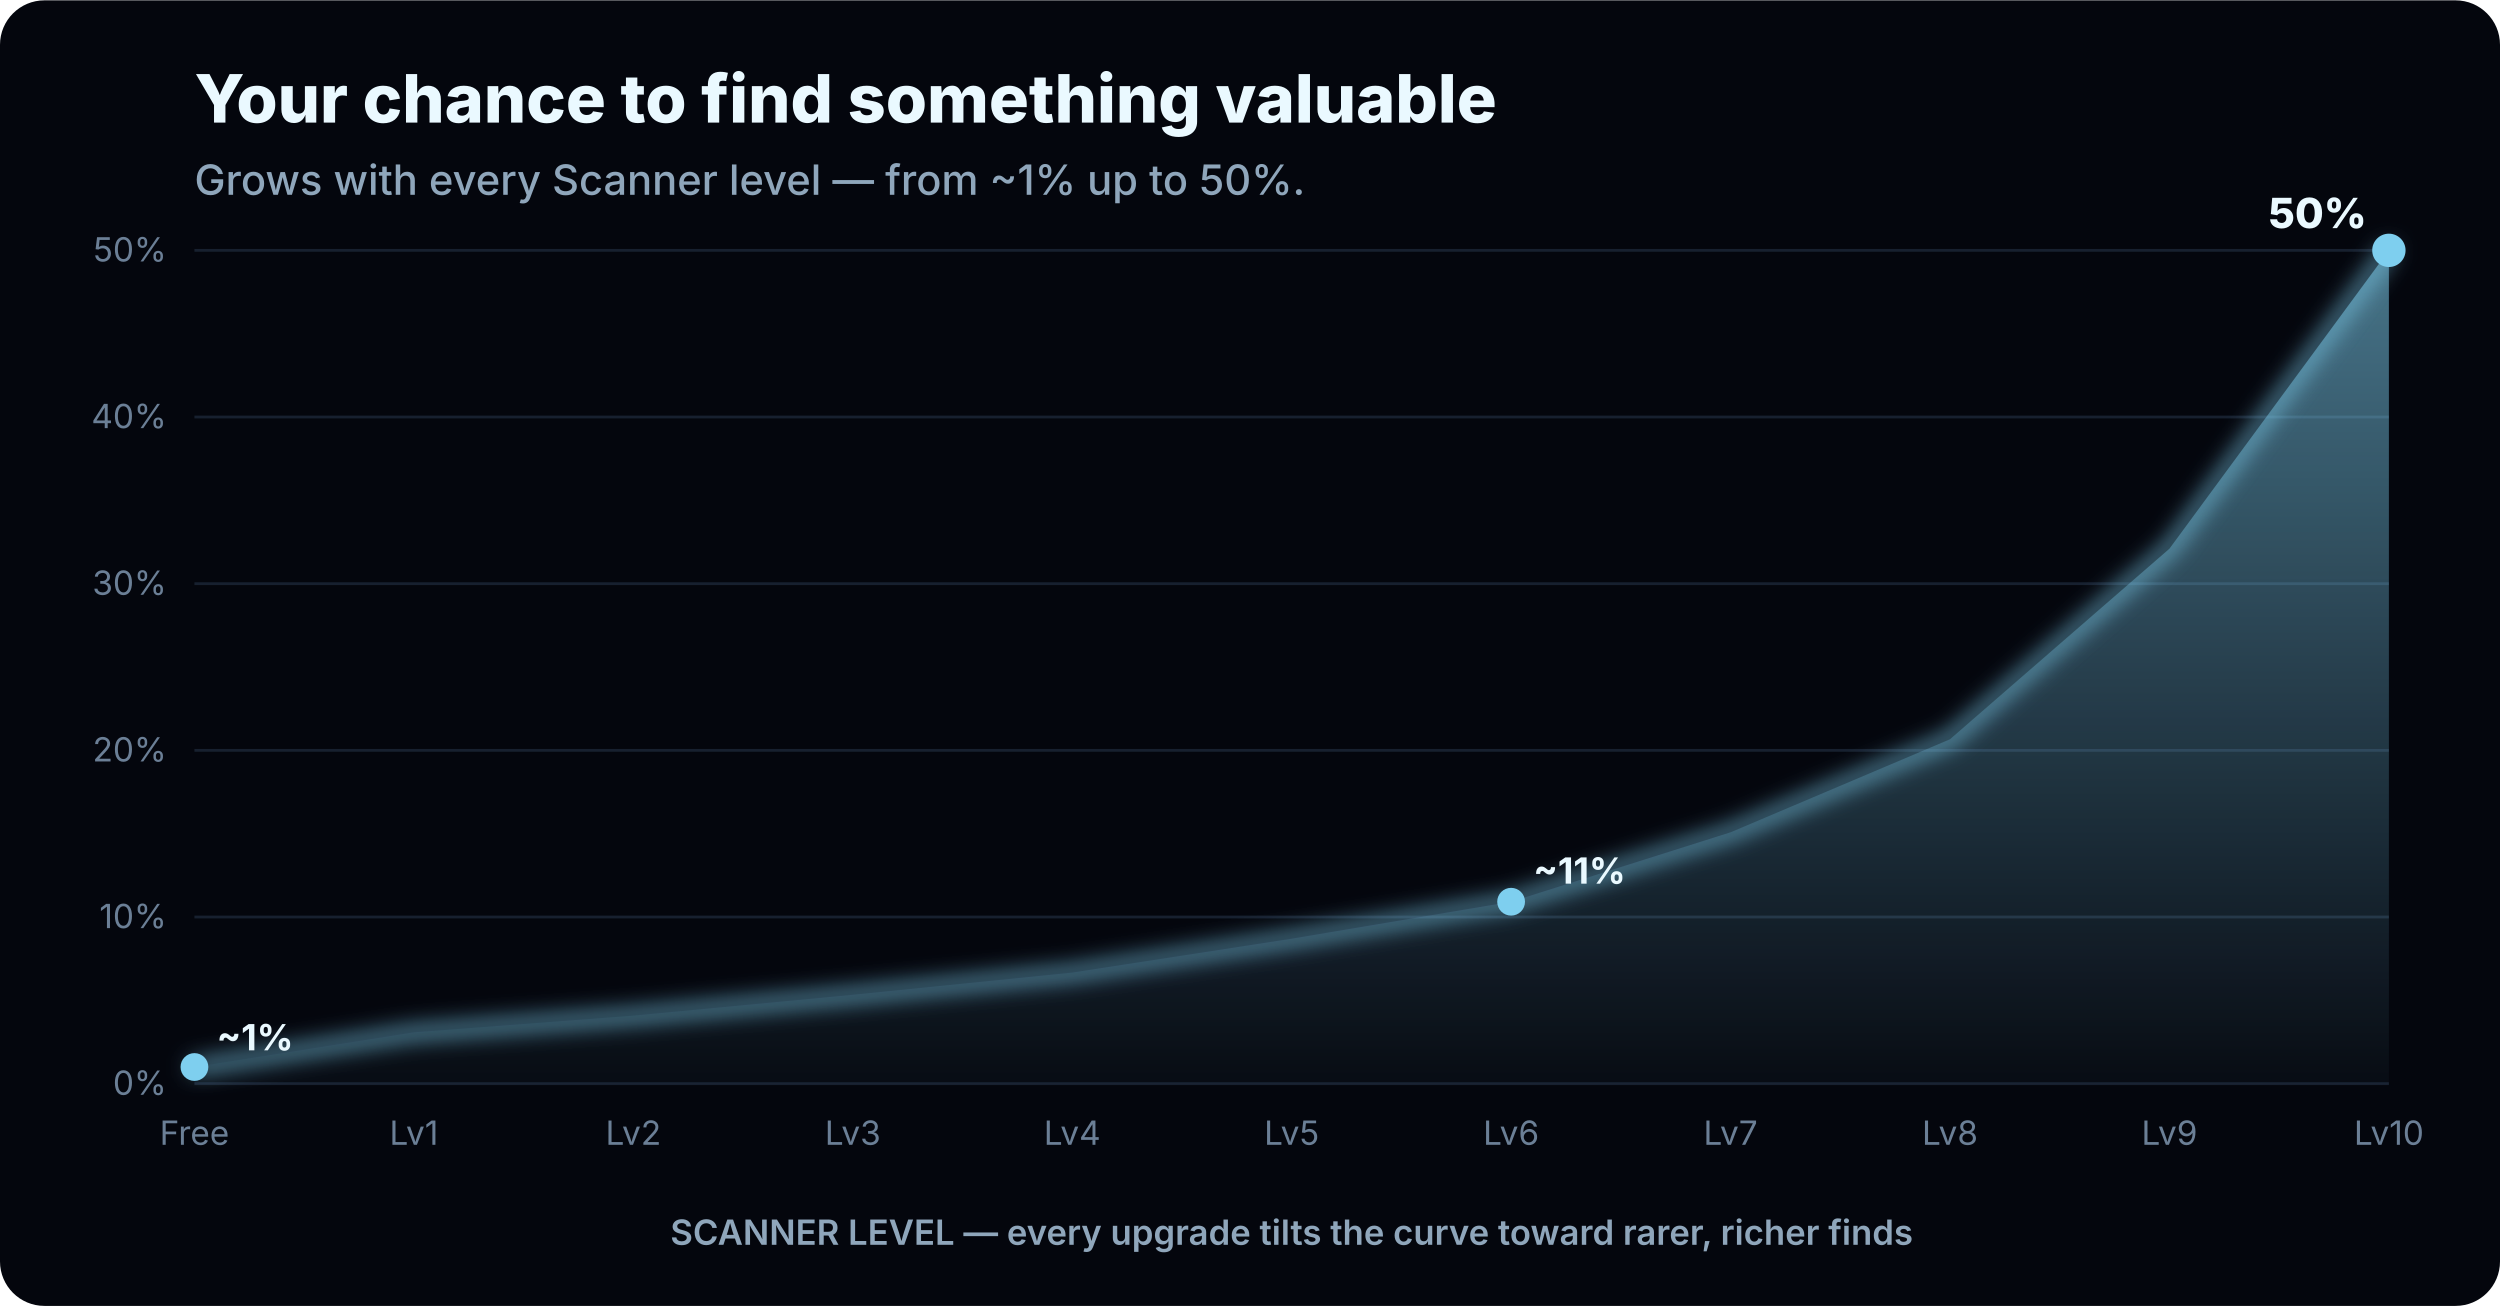
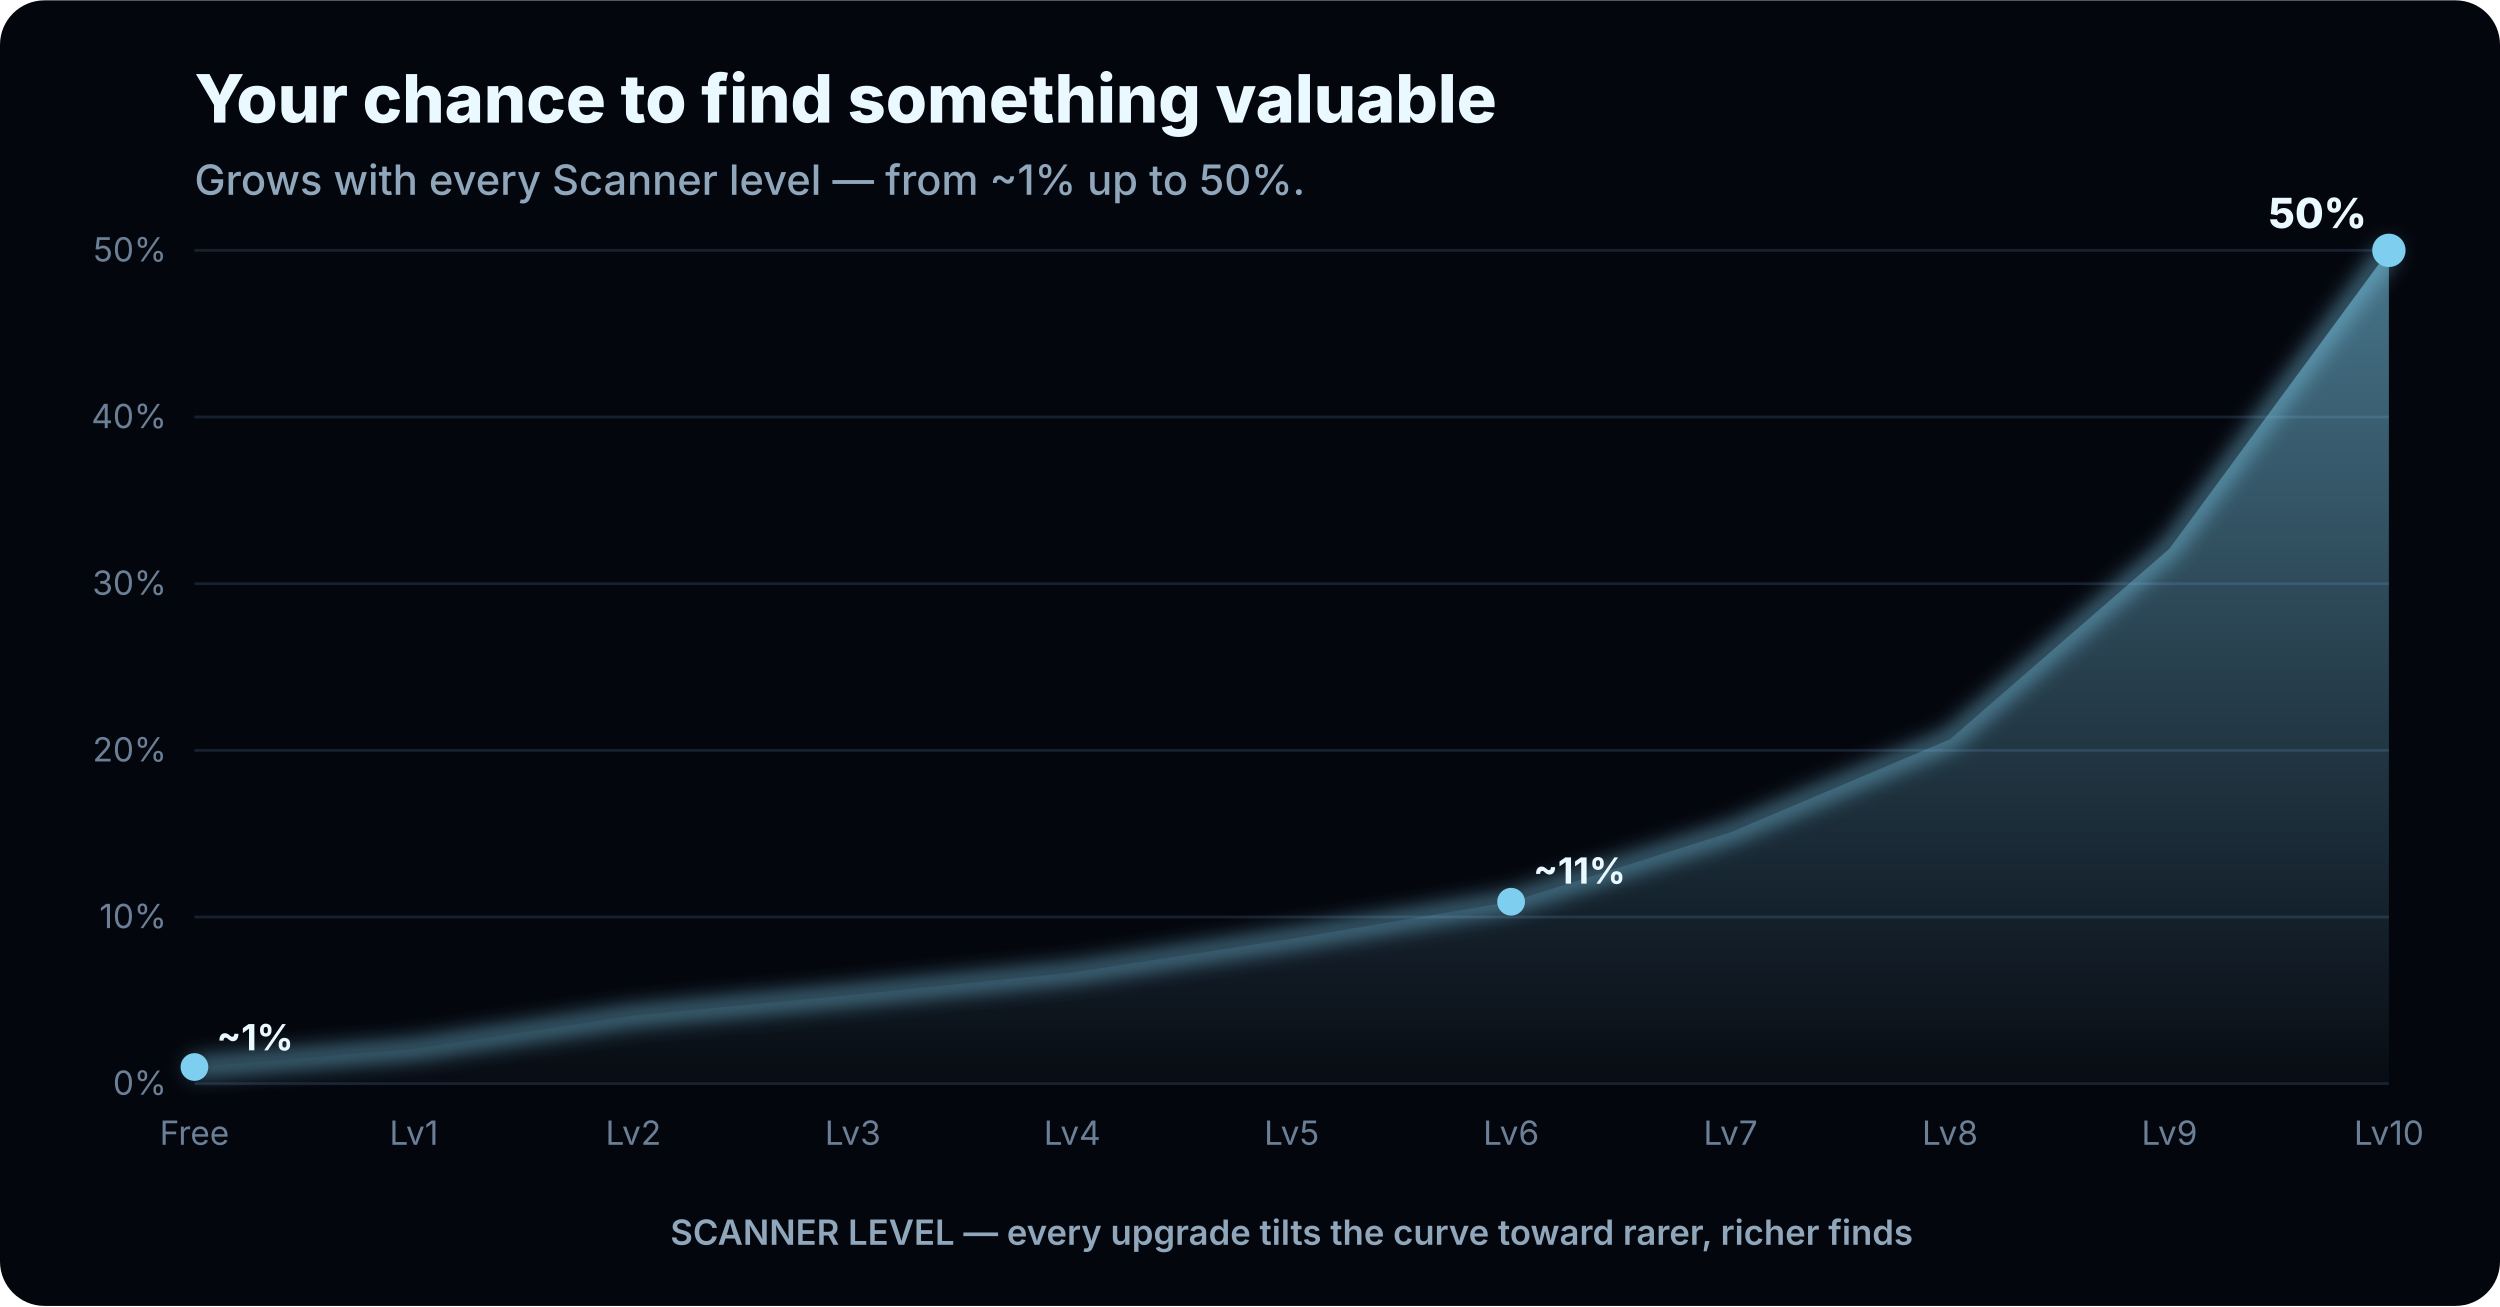
<svg xmlns="http://www.w3.org/2000/svg" viewBox="0 0 900 470" width="1600" height="836" role="img" aria-labelledby="st sd" font-family="'Inter','Helvetica Neue',Arial,sans-serif">
  <defs>
    <linearGradient id="area" x1="0" y1="0" x2="0" y2="1">
      <stop offset="0" stop-color="#7ECFEF" stop-opacity="0.55" />
      <stop offset="1" stop-color="#7ECFEF" stop-opacity="0.03" />
    </linearGradient>
    <filter id="gl" x="-40%" y="-40%" width="180%" height="180%">
      <feGaussianBlur stdDeviation="4" />
    </filter>
  </defs>
  <rect x="0" y="0" width="900" height="470" rx="16" fill="#04060d" />
  <text x="70" y="44" fill="#EAF9FF" font-size="24" font-weight="800">Your chance to find something valuable</text>
  <text x="70" y="70" fill="#8FA6BB" font-size="15" font-weight="500">Grows with every Scanner level — from ~1% up to 50%.</text>
  <g stroke="#17202f" stroke-width="1">
    <line x1="70" y1="90" x2="860" y2="90" />
    <line x1="70" y1="150" x2="860" y2="150" />
    <line x1="70" y1="210" x2="860" y2="210" />
    <line x1="70" y1="270" x2="860" y2="270" />
    <line x1="70" y1="330" x2="860" y2="330" />
    <line x1="70" y1="390" x2="860" y2="390" />
  </g>
  <g fill="#6b7f96" font-size="12" text-anchor="end">
    <text x="60" y="94">50%</text>
    <text x="60" y="154">40%</text>
    <text x="60" y="214">30%</text>
    <text x="60" y="274">20%</text>
    <text x="60" y="334">10%</text>
    <text x="60" y="394">0%</text>
  </g>
-   <path d="M70,384 L149,371.5 L228,365.5 L307,358 L386,350 L465,337.8 L544,324.5 L623,299.5 L702,266 L781,197.4 L860,90 L860,390 L70,390 Z" fill="url(#area)" />
-   <path d="M70,384 L149,371.5 L228,365.5 L307,358 L386,350 L465,337.8 L544,324.5 L623,299.5 L702,266 L781,197.4 L860,90" fill="none" stroke="#7ECFEF" stroke-width="3.5" stroke-linecap="round" stroke-linejoin="round" filter="url(#gl)" />
+   <path d="M70,384 L149,377.5 L228,365.5 L307,358 L386,350 L465,337.8 L544,324.5 L623,299.5 L702,266 L781,197.4 L860,90 L860,390 L70,390 Z" fill="url(#area)" />
+   <path d="M70,384 L149,377.5 L228,365.5 L307,358 L386,350 L465,337.8 L544,324.5 L623,299.5 L702,266 L781,197.4 L860,90" fill="none" stroke="#7ECFEF" stroke-width="3.5" stroke-linecap="round" stroke-linejoin="round" filter="url(#gl)" />
  <g fill="#EAF9FF">
    <circle cx="70" cy="384" r="5" fill="#7ECFEF" />
    <text x="78" y="378" font-size="13" font-weight="700">~1%</text>
    <circle cx="544" cy="324.5" r="5" fill="#7ECFEF" />
    <text x="552" y="318" font-size="13" font-weight="700">~11%</text>
    <circle cx="860" cy="90" r="6" fill="#7ECFEF" />
    <text x="852" y="82" font-size="15" font-weight="800" text-anchor="end">50%</text>
  </g>
  <g fill="#6b7f96" font-size="12" text-anchor="middle">
    <text x="70" y="412">Free</text>
    <text x="149" y="412">Lv1</text>
    <text x="228" y="412">Lv2</text>
    <text x="307" y="412">Lv3</text>
    <text x="386" y="412">Lv4</text>
    <text x="465" y="412">Lv5</text>
    <text x="544" y="412">Lv6</text>
    <text x="623" y="412">Lv7</text>
    <text x="702" y="412">Lv8</text>
    <text x="781" y="412">Lv9</text>
    <text x="860" y="412">Lv10</text>
  </g>
  <text x="465" y="448" text-anchor="middle" fill="#8FA6BB" font-size="12.5" font-weight="600">SCANNER LEVEL — every upgrade tilts the curve toward rarer, richer finds</text>
</svg>
